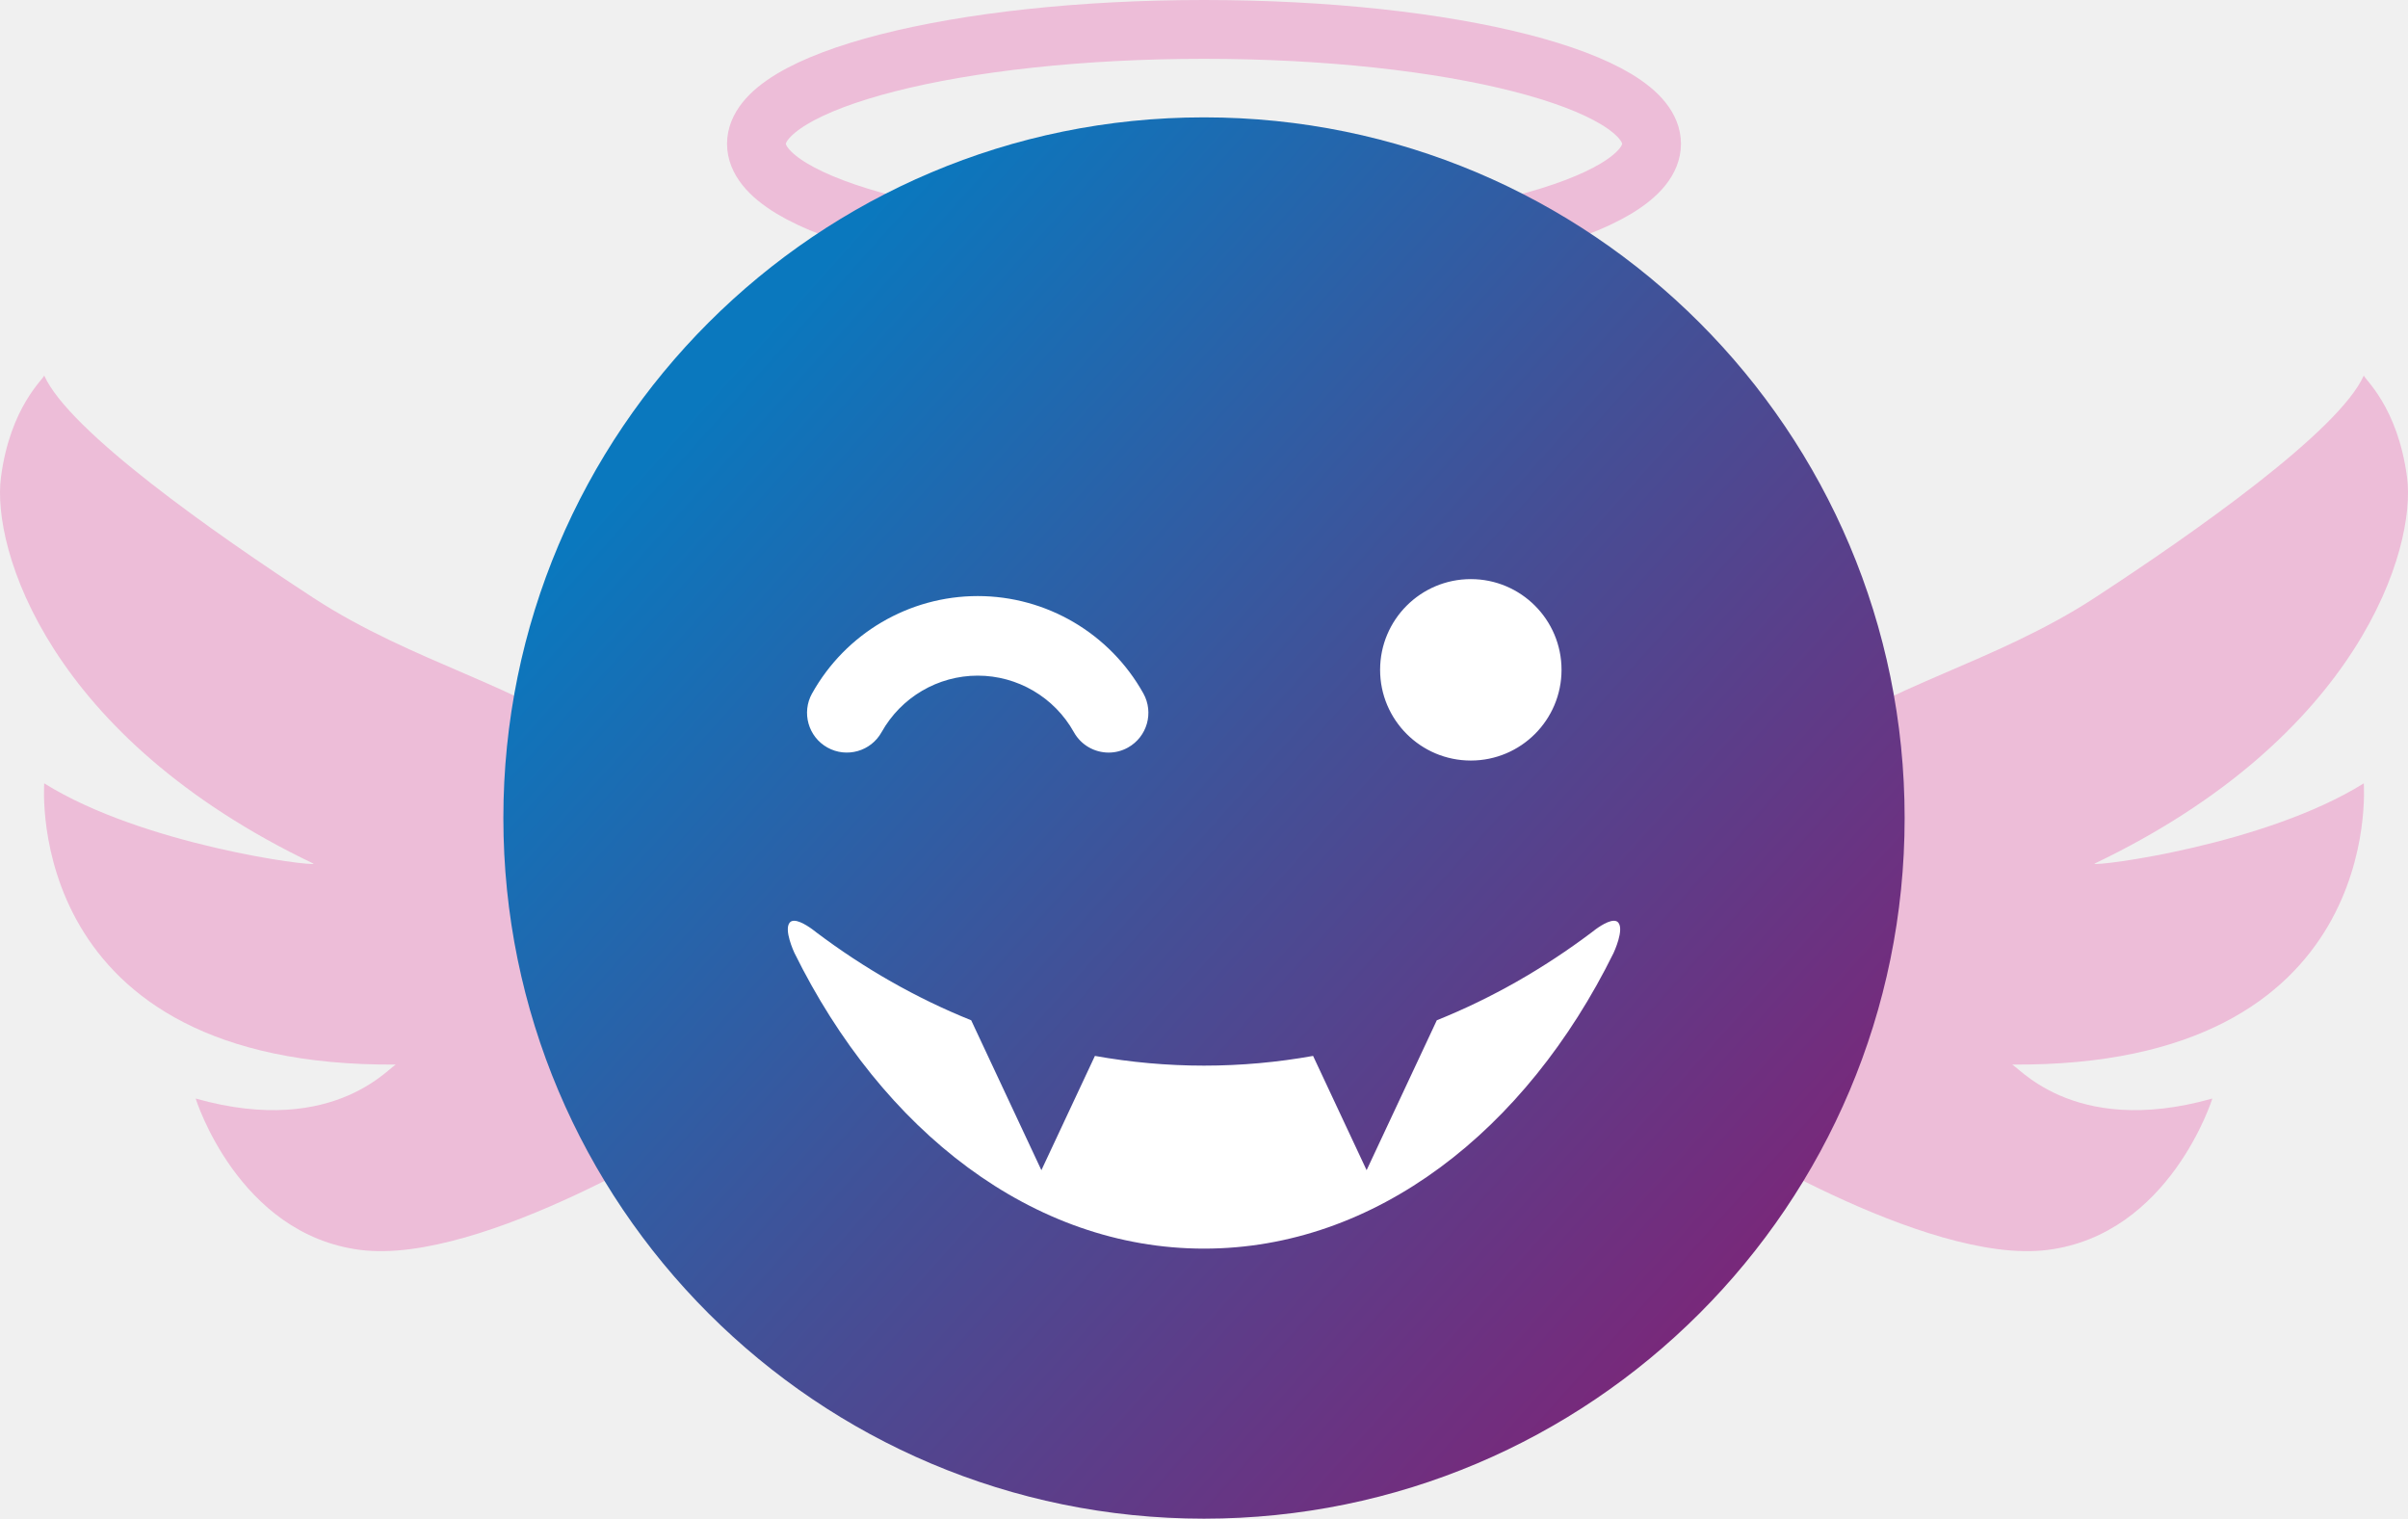
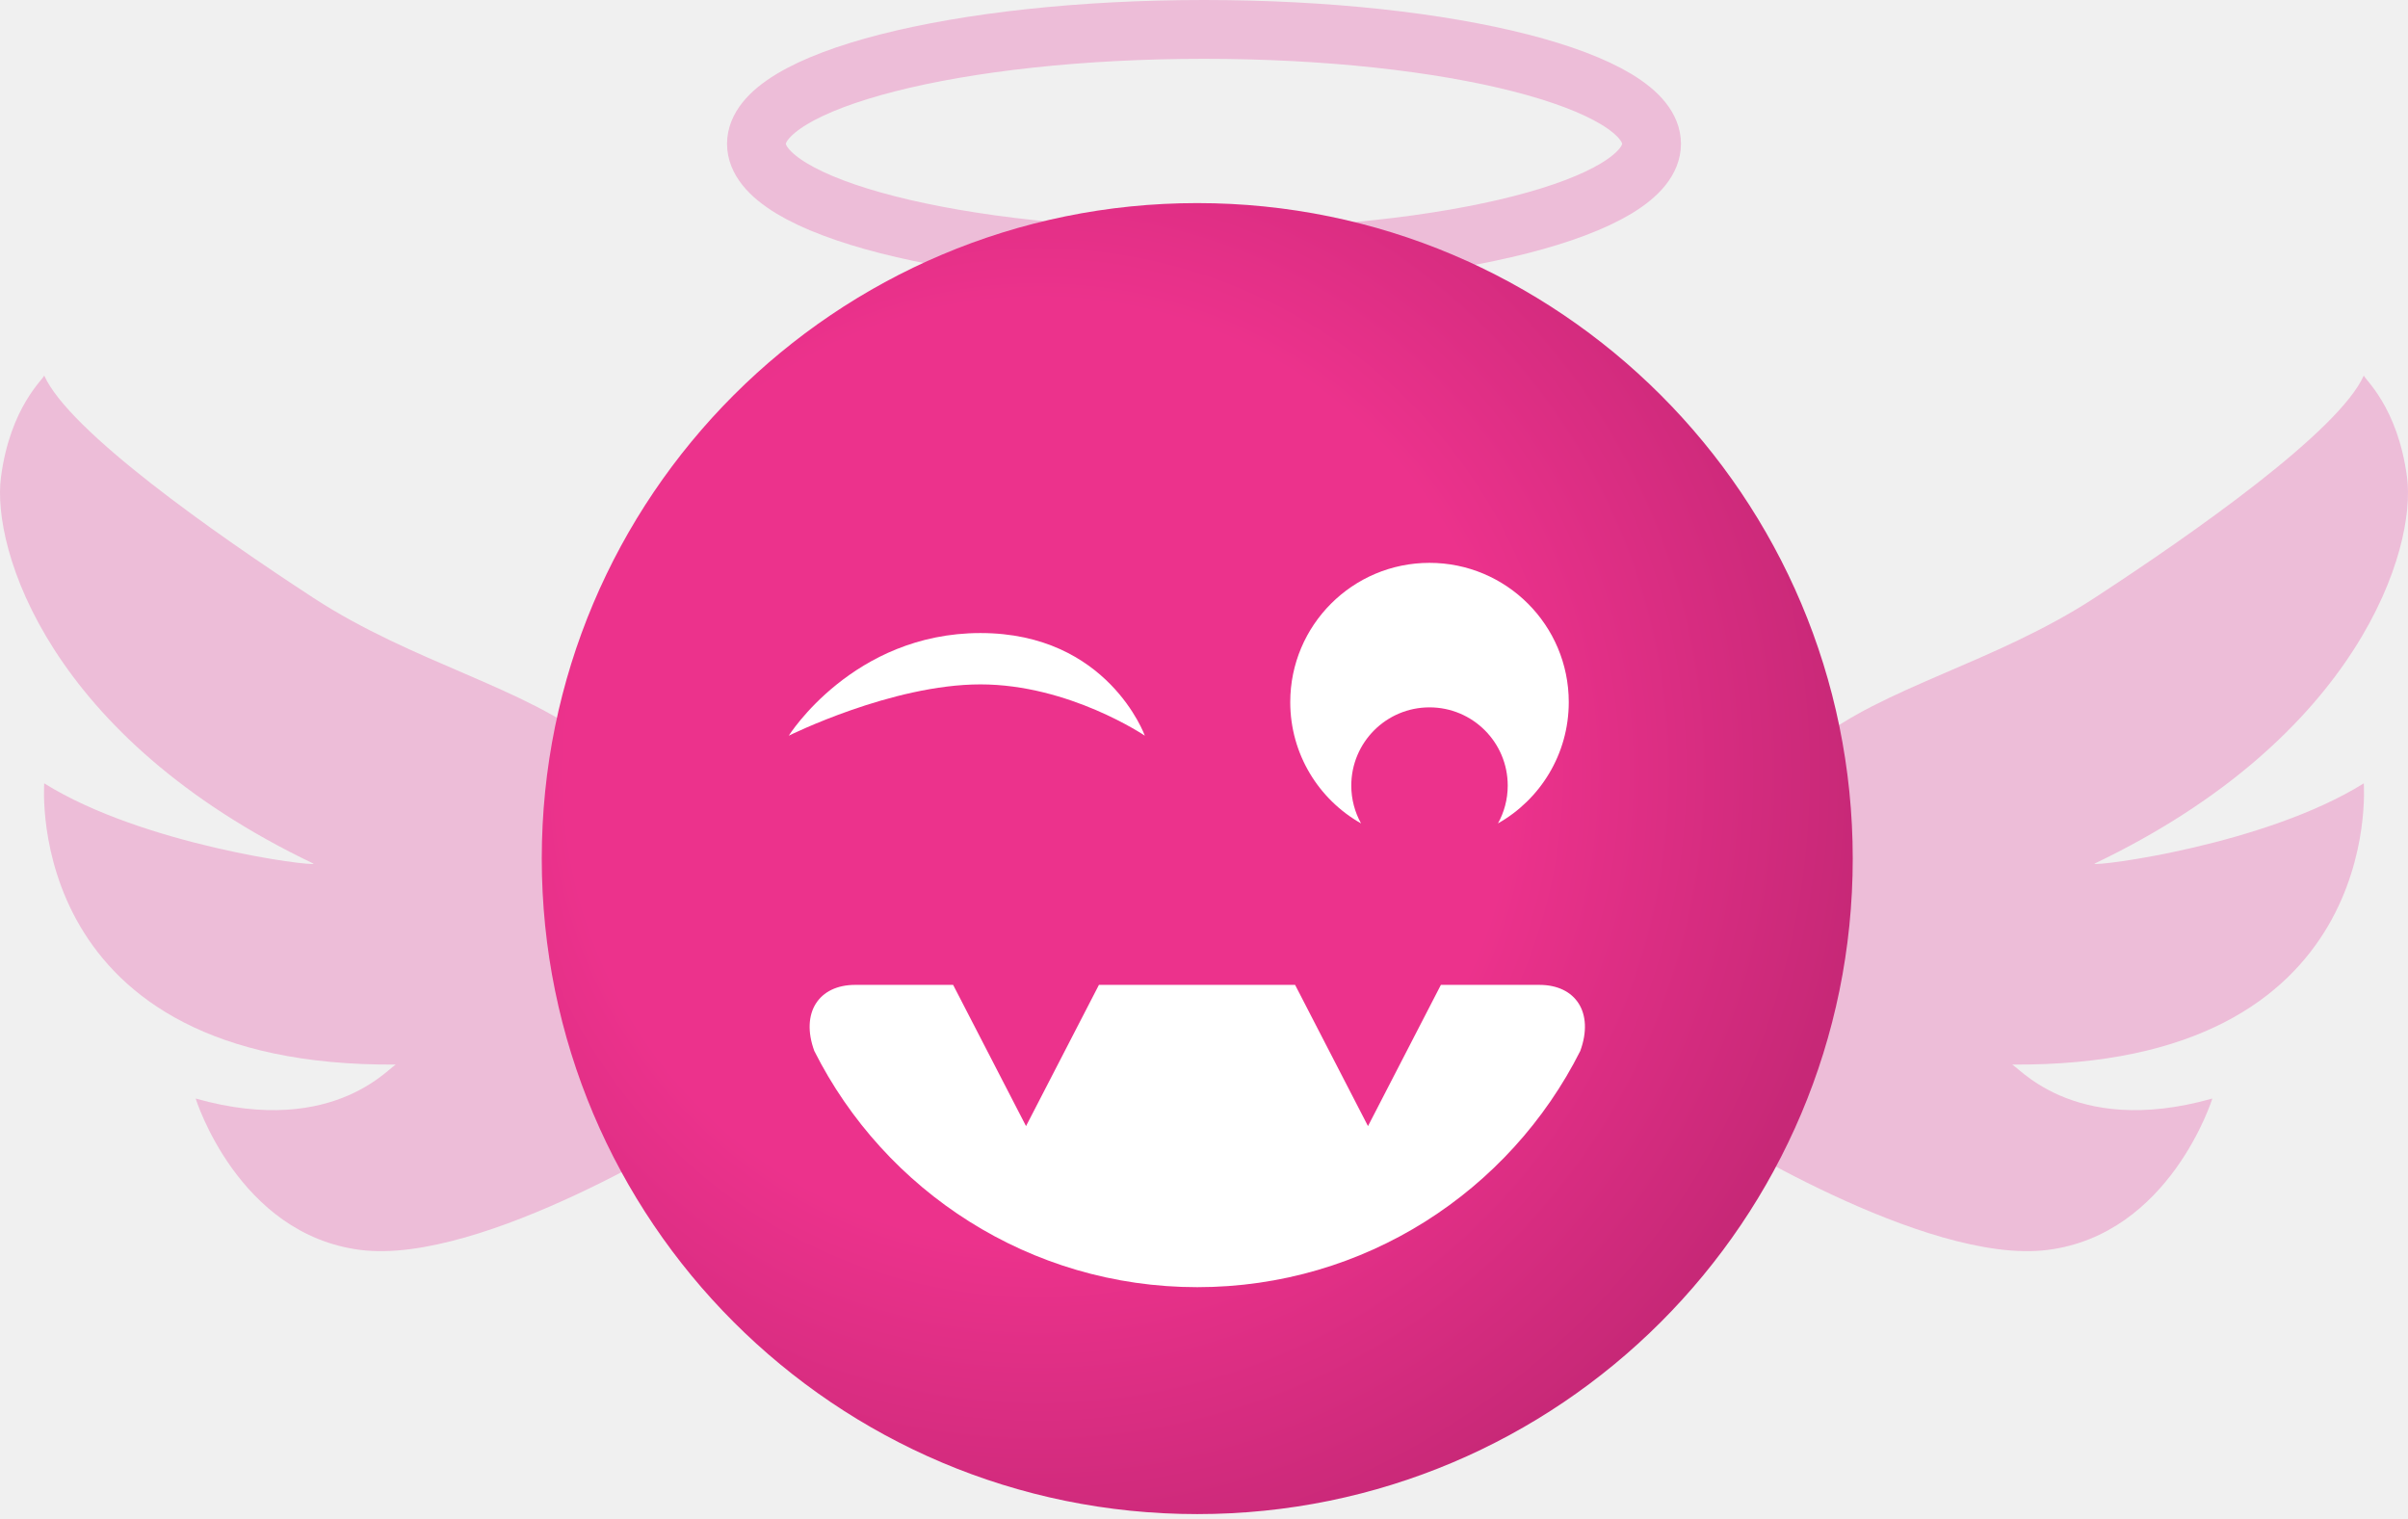
- <svg xmlns="http://www.w3.org/2000/svg" id="a" data-name="Layer 1" viewBox="0 0 696 438.93">
+ <svg xmlns="http://www.w3.org/2000/svg" id="a" version="1.1" viewBox="0 0 696 438.93">
  <defs>
-     <linearGradient id="b" x1="207.27" y1="110.46" x2="537.7" y2="406.22" gradientUnits="userSpaceOnUse">
-       <stop offset="0" stop-color="#0a78be" />
-       <stop offset=".45" stop-color="#444f96" />
-       <stop offset=".89" stop-color="#79287a" />
-     </linearGradient>
+     <style>
+       .st0 {
+         fill: url(#radial-gradient);
+       }
+ 
+       .st1 {
+         fill: #edbdd8;
+       }
+ 
+       .st2 {
+         fill: #fff;
+       }
+ 
+       .st3 {
+         fill: none;
+         stroke: #edbdd8;
+         stroke-miterlimit: 10;
+         stroke-width: 17px;
+       }
+     </style>
+     <radialGradient id="radial-gradient" cx="300.19" cy="223.36" fx="300.19" fy="223.36" r="248.03" gradientUnits="userSpaceOnUse">
+       <stop offset=".55" stop-color="#ec328c" />
+       <stop offset=".96" stop-color="#c72877" />
+     </radialGradient>
  </defs>
-   <path d="M208.37,257.68s-16.97-26.79-36.62-42.87c-19.65-16.08-52.38-23.22-81.12-41.98S19.92,124.6,12.77,108.52c0,.89-9.82,8.93-12.5,29.47s13.71,75.02,90.37,111.64c-.16.89-49.28-5.36-77.86-23.22,0,.89-6.25,82.17,101.82,81.28-.89-.89-16.97,21.44-58.05,9.82,0,0,12.23,39.3,47.65,43.76,35.41,4.47,97.93-35.23,97.93-35.23l6.25-68.38Z" style="fill: #edbdd8;" />
-   <path d="M487.63,257.68s16.97-26.79,36.62-42.87c19.65-16.08,52.38-23.22,81.12-41.98,28.74-18.76,70.72-48.23,77.86-64.31,0,.89,9.82,8.93,12.5,29.47,2.68,20.54-13.71,75.02-90.37,111.64.16.89,49.28-5.36,77.86-23.22,0,.89,6.25,82.17-101.82,81.28.89-.89,16.97,21.44,58.05,9.82,0,0-12.23,39.3-47.65,43.76-35.41,4.47-97.93-35.23-97.93-35.23l-6.25-68.38Z" style="fill: #edbdd8;" />
-   <circle cx="348" cy="236.43" r="146.68" style="fill: #fff;" />
-   <ellipse cx="348" cy="41.57" rx="129.36" ry="33.07" style="fill: none; stroke: #edbdd8; stroke-miterlimit: 10; stroke-width: 17px;" />
-   <path d="M348,33.92c-111.84,0-202.51,90.66-202.51,202.51s90.66,202.51,202.51,202.51,202.51-90.66,202.51-202.51S459.84,33.92,348,33.92ZM425.12,167.38c14.48,0,26.22,11.74,26.22,26.22s-11.74,26.22-26.22,26.22-26.22-11.74-26.22-26.22,11.74-26.22,26.22-26.22ZM234.73,200.41c9.68-17.35,28.03-28.13,47.87-28.13s38.19,10.78,47.87,28.13c3.09,5.55,1.11,12.55-4.44,15.65-1.77.99-3.7,1.46-5.59,1.46-4.03,0-7.95-2.13-10.05-5.9-5.62-10.08-16.27-16.34-27.79-16.34s-22.16,6.26-27.79,16.34c-3.1,5.55-10.1,7.53-15.65,4.44-5.55-3.09-7.53-10.1-4.44-15.65ZM466.42,275.36c-25.4,51.53-68.95,85.53-118.41,85.53s-93.02-33.99-118.42-85.53c-.08-.18-3.09-6.64-1.33-8.71,1.3-1.52,4.72.63,6.5,1.92.34.26.68.52,1.03.78.06.05.09.08.09.08h0c13.9,10.48,28.93,19.07,44.83,25.46l20.29,43.33,15.47-33.03c10.28,1.84,20.81,2.81,31.53,2.81s21.25-.97,31.53-2.81l15.47,33.03,20.29-43.33c15.9-6.39,30.92-14.98,44.83-25.46h0s.04-.03.09-.07c.35-.26.69-.52,1.03-.79,1.78-1.29,5.21-3.44,6.5-1.92,1.76,2.07-1.25,8.54-1.33,8.71Z" style="fill: url(#b);" />
+   <path class="st1" d="M208.37,257.68s-16.97-26.79-36.62-42.87c-19.65-16.08-52.38-23.22-81.12-41.98S19.92,124.6,12.77,108.52c0,.89-9.82,8.93-12.5,29.47s13.71,75.02,90.37,111.64c-.16.89-49.28-5.36-77.86-23.22,0,.89-6.25,82.17,101.82,81.28-.89-.89-16.97,21.44-58.05,9.82,0,0,12.23,39.3,47.65,43.76,35.41,4.47,97.93-35.23,97.93-35.23l6.25-68.38v.02h-.01Z" />
+   <path class="st1" d="M487.63,257.68s16.97-26.79,36.62-42.87c19.65-16.08,52.38-23.22,81.12-41.98s70.72-48.23,77.86-64.31c0,.89,9.82,8.93,12.5,29.47,2.68,20.54-13.71,75.02-90.37,111.64.16.89,49.28-5.36,77.86-23.22,0,.89,6.25,82.17-101.82,81.28.89-.89,16.97,21.44,58.05,9.82,0,0-12.23,39.3-47.65,43.76-35.41,4.47-97.93-35.23-97.93-35.23l-6.25-68.38v.02h.01Z" />
+   <ellipse class="st3" cx="348" cy="41.57" rx="129.36" ry="33.07" />
+   <g>
+     <path class="st0" d="M346.05,58.7c-104.63,0-189.46,84.82-189.46,189.46s84.82,189.46,189.46,189.46,189.46-84.82,189.46-189.46S450.69,58.7,346.05,58.7Z" />
+     <path class="st2" d="M413.17,162.68c22.23,0,40.26,18.02,40.26,40.26,0,15.04-8.25,28.14-20.46,35.05,1.79-3.24,2.82-6.96,2.82-10.93,0-12.49-10.12-22.61-22.61-22.61s-22.61,10.12-22.61,22.61c0,3.97,1.03,7.69,2.82,10.93-12.21-6.91-20.46-20.01-20.46-35.05,0-22.23,18.02-40.26,40.26-40.26Z" />
+     <path class="st2" d="M456.76,303.75c-20.37,40.49-62.28,68.28-110.7,68.28s-90.33-27.79-110.7-68.28c-4.03-11.05,1.31-19.09,11.81-19.09h28.32l21.07,40.82,21.07-40.82h56.7l21.07,40.82,21.07-40.82h28.48c10.5,0,15.84,8.04,11.81,19.09Z" />
+     <path class="st2" d="M227.98,212.64s18.57-29.67,55.41-29.67,47.51,29.67,47.51,29.67c0,0-21.88-14.83-47.51-14.83s-55.41,14.83-55.41,14.83Z" />
+   </g>
</svg>
